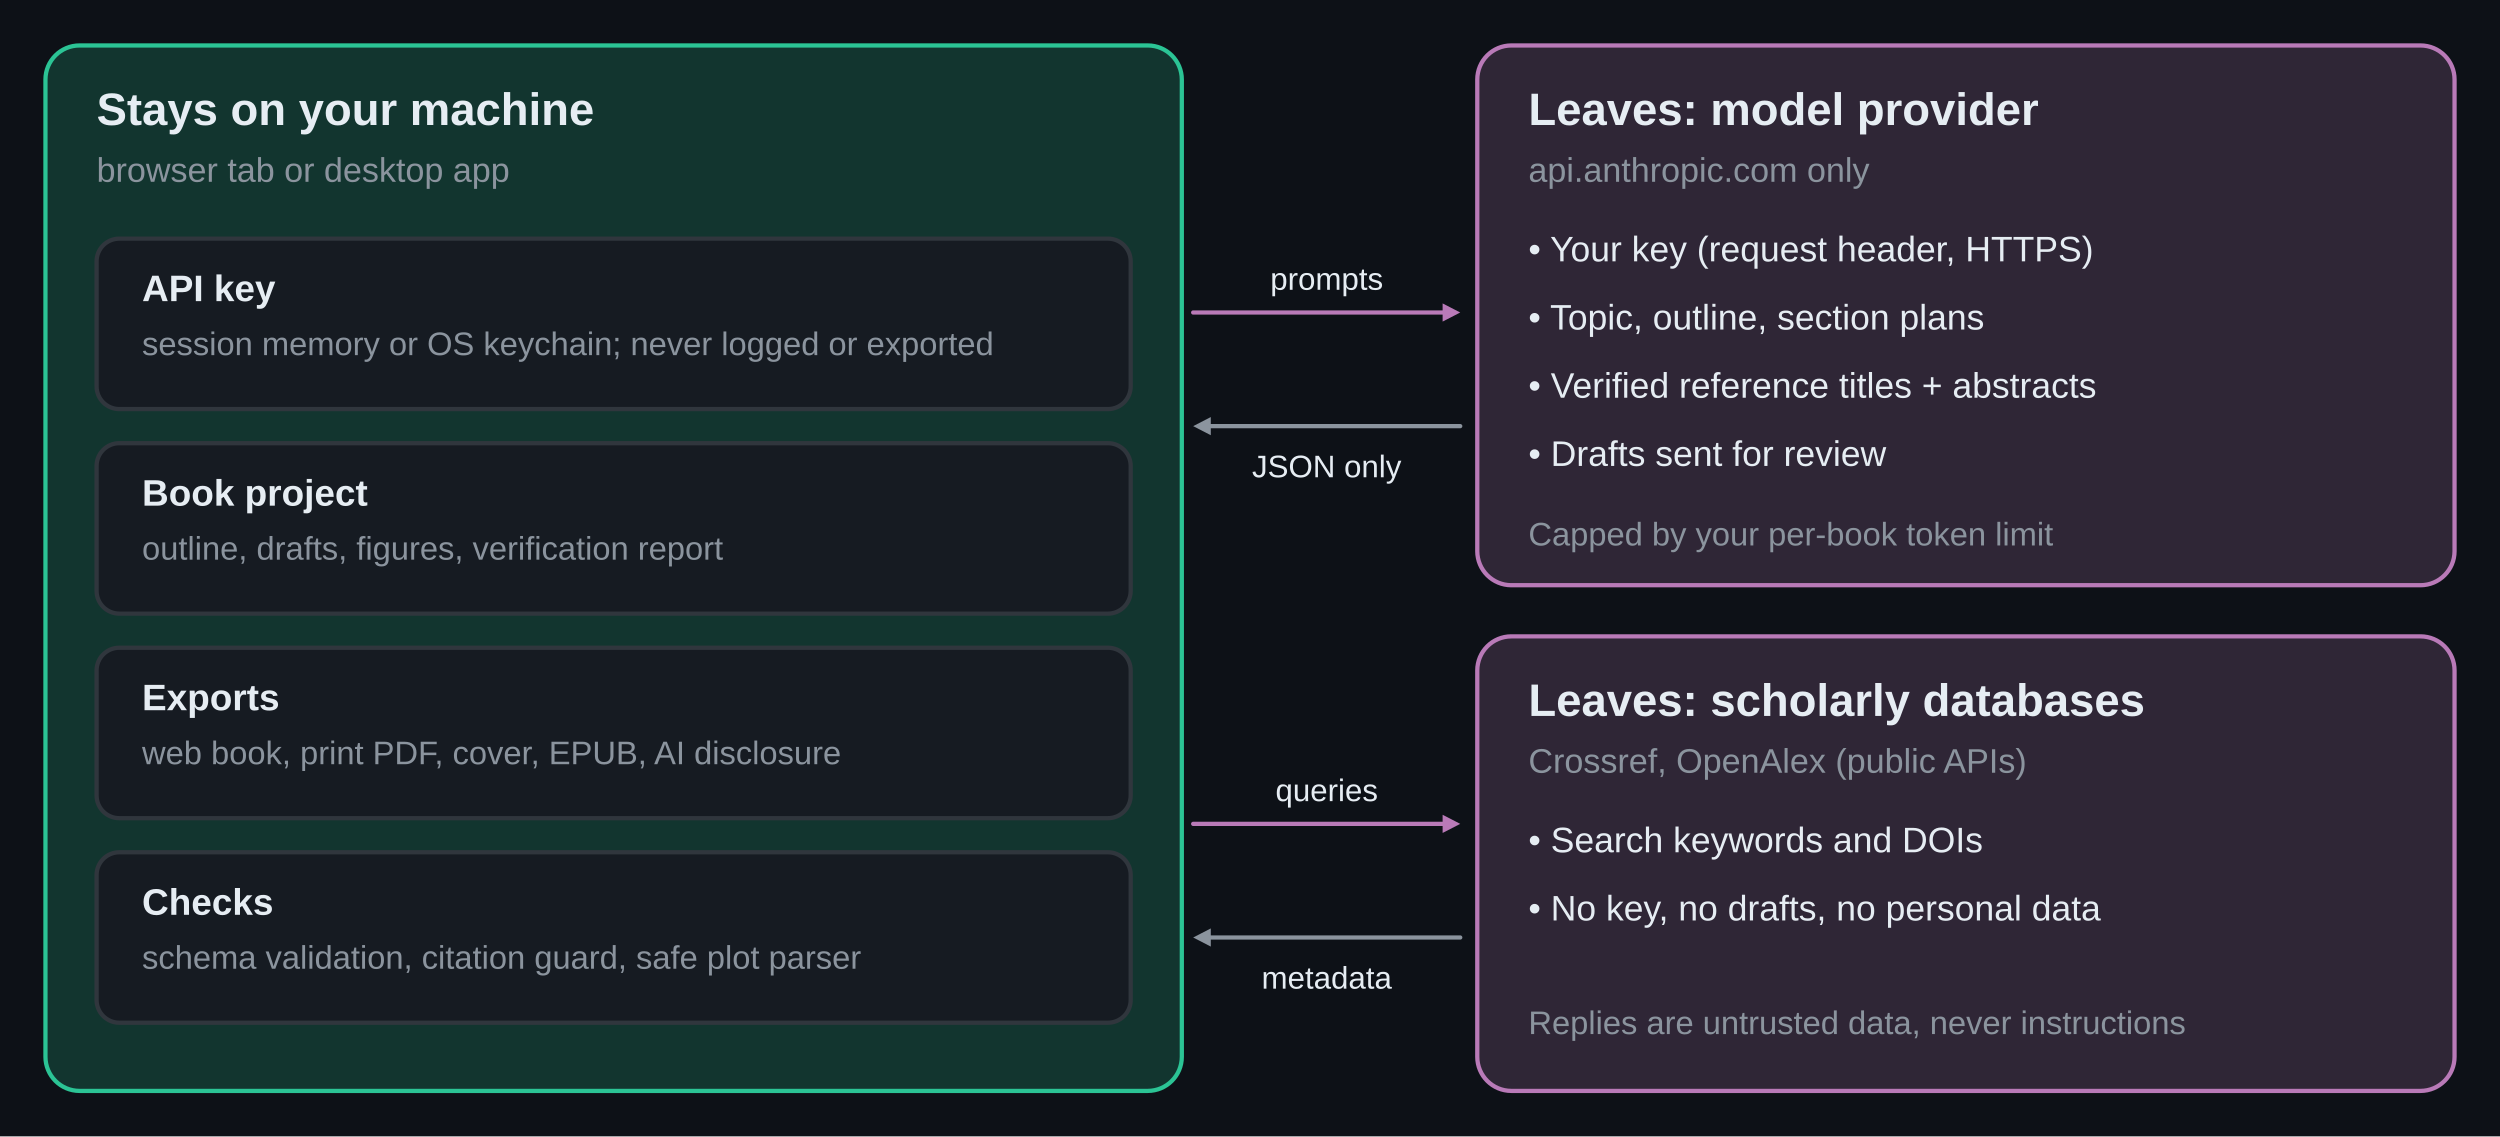
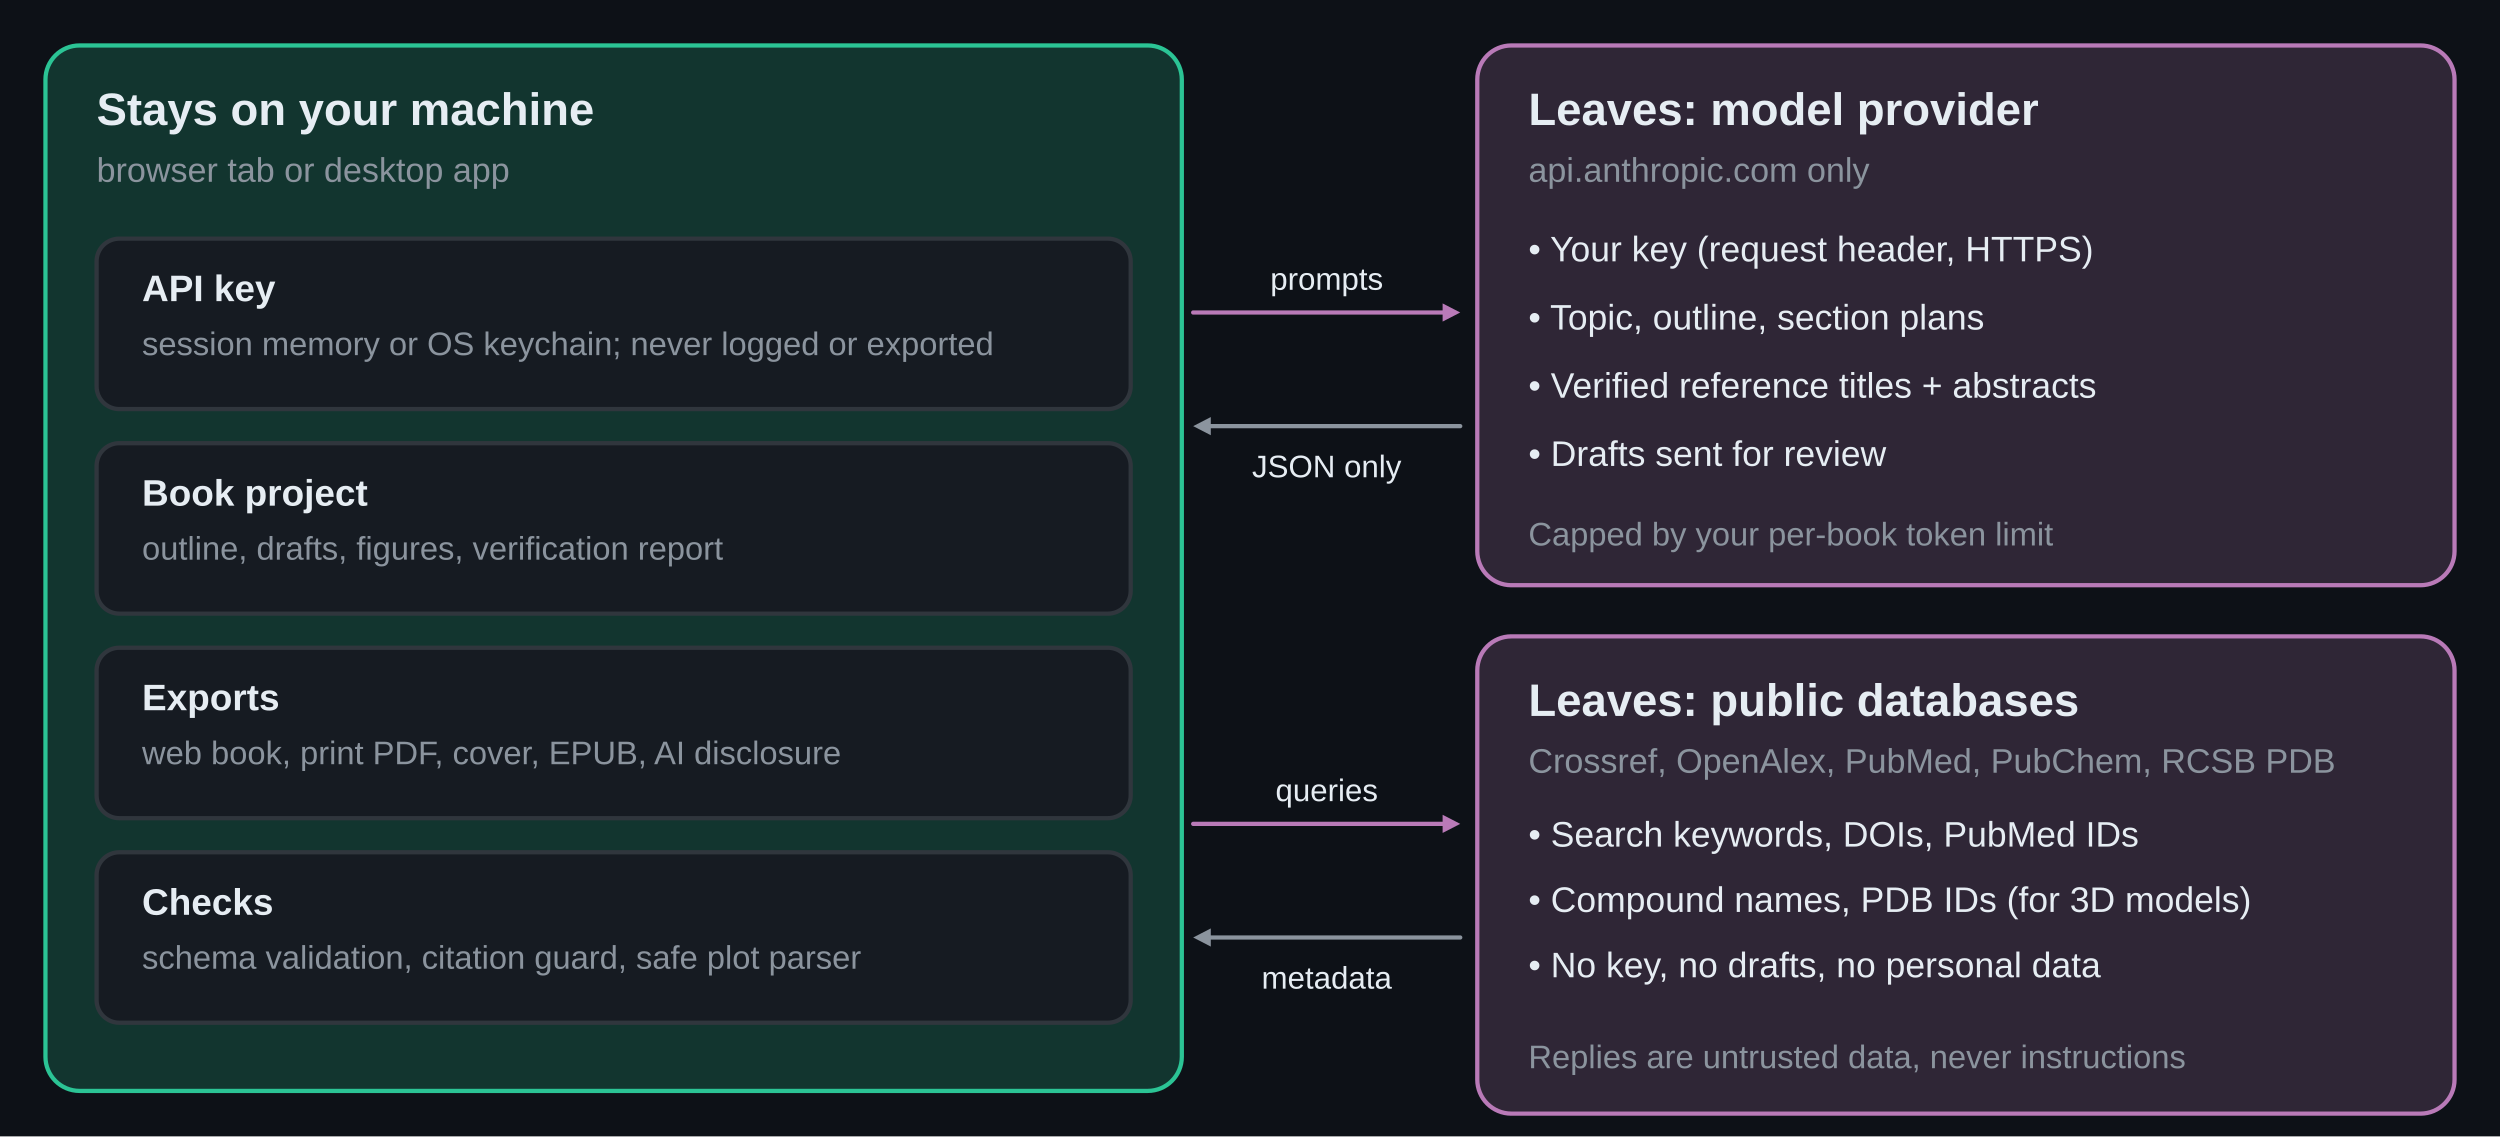
<svg xmlns="http://www.w3.org/2000/svg" viewBox="0 0 880 400" width="880" height="400" role="img" aria-labelledby="t d" font-family="'Source Sans 3', 'Source Sans Pro', 'Helvetica Neue', Arial, sans-serif">
  <rect width="880" height="400" fill="#0D1117" />
  <rect x="16" y="16" width="400" height="368" rx="12" fill="rgba(43, 196, 149, 0.2)" stroke="#2BC495" stroke-width="1.5" />
  <text x="34.0" y="44.0" font-size="16" fill="#E6EDF3" text-anchor="start" font-weight="600">Stays on your machine</text>
  <text x="34.0" y="64.0" font-size="12" fill="#8B949E" text-anchor="start">browser tab or desktop app</text>
  <g class="">
    <rect x="34" y="84" width="364" height="60" rx="8" fill="#161B22" stroke="#30363D" stroke-width="1.5" />
    <text x="50.0" y="106.0" font-size="13" fill="#E6EDF3" text-anchor="start" font-weight="600">API key</text>
    <text x="50.0" y="125.0" font-size="11.5" fill="#8B949E" text-anchor="start">session memory or OS keychain; never logged or exported</text>
  </g>
  <g class="">
    <rect x="34" y="156" width="364" height="60" rx="8" fill="#161B22" stroke="#30363D" stroke-width="1.5" />
    <text x="50.0" y="178.0" font-size="13" fill="#E6EDF3" text-anchor="start" font-weight="600">Book project</text>
    <text x="50.0" y="197.0" font-size="11.5" fill="#8B949E" text-anchor="start">outline, drafts, figures, verification report</text>
  </g>
  <g class="">
    <rect x="34" y="228" width="364" height="60" rx="8" fill="#161B22" stroke="#30363D" stroke-width="1.5" />
    <text x="50.0" y="250.0" font-size="13" fill="#E6EDF3" text-anchor="start" font-weight="600">Exports</text>
    <text x="50.0" y="269.0" font-size="11.5" fill="#8B949E" text-anchor="start">web book, print PDF, cover, EPUB, AI disclosure</text>
  </g>
  <g class="">
    <rect x="34" y="300" width="364" height="60" rx="8" fill="#161B22" stroke="#30363D" stroke-width="1.5" />
    <text x="50.0" y="322.0" font-size="13" fill="#E6EDF3" text-anchor="start" font-weight="600">Checks</text>
    <text x="50.0" y="341.0" font-size="11.5" fill="#8B949E" text-anchor="start">schema validation, citation guard, safe plot parser</text>
  </g>
  <rect x="520" y="16" width="344" height="190" rx="12" fill="rgba(185, 122, 184, 0.2)" stroke="#B97AB8" stroke-width="1.5" />
  <text x="538.0" y="44.0" font-size="16" fill="#E6EDF3" text-anchor="start" font-weight="600">Leaves: model provider</text>
  <text x="538.0" y="64.0" font-size="12" fill="#8B949E" text-anchor="start">api.anthropic.com only</text>
  <text x="538.0" y="92.0" font-size="12.5" fill="#E6EDF3" text-anchor="start">• Your key (request header, HTTPS)</text>
  <text x="538.0" y="116.0" font-size="12.5" fill="#E6EDF3" text-anchor="start">• Topic, outline, section plans</text>
  <text x="538.0" y="140.0" font-size="12.5" fill="#E6EDF3" text-anchor="start">• Verified reference titles + abstracts</text>
  <text x="538.0" y="164.0" font-size="12.5" fill="#E6EDF3" text-anchor="start">• Drafts sent for review</text>
  <text x="538.0" y="192.0" font-size="11.5" fill="#8B949E" text-anchor="start">Capped by your per-book token limit</text>
-   <rect x="520" y="224" width="344" height="160" rx="12" fill="rgba(185, 122, 184, 0.2)" stroke="#B97AB8" stroke-width="1.5" />
-   <text x="538.0" y="252.0" font-size="16" fill="#E6EDF3" text-anchor="start" font-weight="600">Leaves: scholarly databases</text>
-   <text x="538.0" y="272.0" font-size="12" fill="#8B949E" text-anchor="start">Crossref, OpenAlex (public APIs)</text>
-   <text x="538.0" y="300.0" font-size="12.5" fill="#E6EDF3" text-anchor="start">• Search keywords and DOIs</text>
-   <text x="538.0" y="324.0" font-size="12.5" fill="#E6EDF3" text-anchor="start">• No key, no drafts, no personal data</text>
-   <text x="538.0" y="364.0" font-size="11.5" fill="#8B949E" text-anchor="start">Replies are untrusted data, never instructions</text>
+   <rect x="520" y="224" width="344" height="168" rx="12" fill="rgba(185, 122, 184, 0.2)" stroke="#B97AB8" stroke-width="1.5" />
+   <text x="538.0" y="252.0" font-size="16" fill="#E6EDF3" text-anchor="start" font-weight="600">Leaves: public databases</text>
+   <text x="538.0" y="272.0" font-size="12" fill="#8B949E" text-anchor="start">Crossref, OpenAlex, PubMed, PubChem, RCSB PDB</text>
+   <text x="538.0" y="298.0" font-size="12.5" fill="#E6EDF3" text-anchor="start">• Search keywords, DOIs, PubMed IDs</text>
+   <text x="538.0" y="321.0" font-size="12.5" fill="#E6EDF3" text-anchor="start">• Compound names, PDB IDs (for 3D models)</text>
+   <text x="538.0" y="344.0" font-size="12.5" fill="#E6EDF3" text-anchor="start">• No key, no drafts, no personal data</text>
+   <text x="538.0" y="376.0" font-size="11.5" fill="#8B949E" text-anchor="start">Replies are untrusted data, never instructions</text>
  <line x1="420.0" y1="110.0" x2="509.0" y2="110.0" stroke="#B97AB8" stroke-width="1.5" stroke-linecap="round" />
  <path d="M514.0,110.0 L507.8,113.2 L507.8,106.8 Z" fill="#B97AB8" />
  <line x1="514.0" y1="150.0" x2="425.0" y2="150.0" stroke="#8B949E" stroke-width="1.5" stroke-linecap="round" />
  <path d="M420.0,150.0 L426.2,146.8 L426.2,153.2 Z" fill="#8B949E" />
  <text x="467.0" y="102.0" font-size="11" fill="#E6EDF3" text-anchor="middle">prompts</text>
  <text x="467.0" y="168.0" font-size="11" fill="#E6EDF3" text-anchor="middle">JSON only</text>
  <line x1="420.0" y1="290.0" x2="509.0" y2="290.0" stroke="#B97AB8" stroke-width="1.5" stroke-linecap="round" />
  <path d="M514.0,290.0 L507.8,293.2 L507.8,286.8 Z" fill="#B97AB8" />
  <line x1="514.0" y1="330.0" x2="425.0" y2="330.0" stroke="#8B949E" stroke-width="1.5" stroke-linecap="round" />
  <path d="M420.0,330.0 L426.2,326.8 L426.2,333.2 Z" fill="#8B949E" />
  <text x="467.0" y="282.0" font-size="11" fill="#E6EDF3" text-anchor="middle">queries</text>
  <text x="467.0" y="348.0" font-size="11" fill="#E6EDF3" text-anchor="middle">metadata</text>
</svg>
